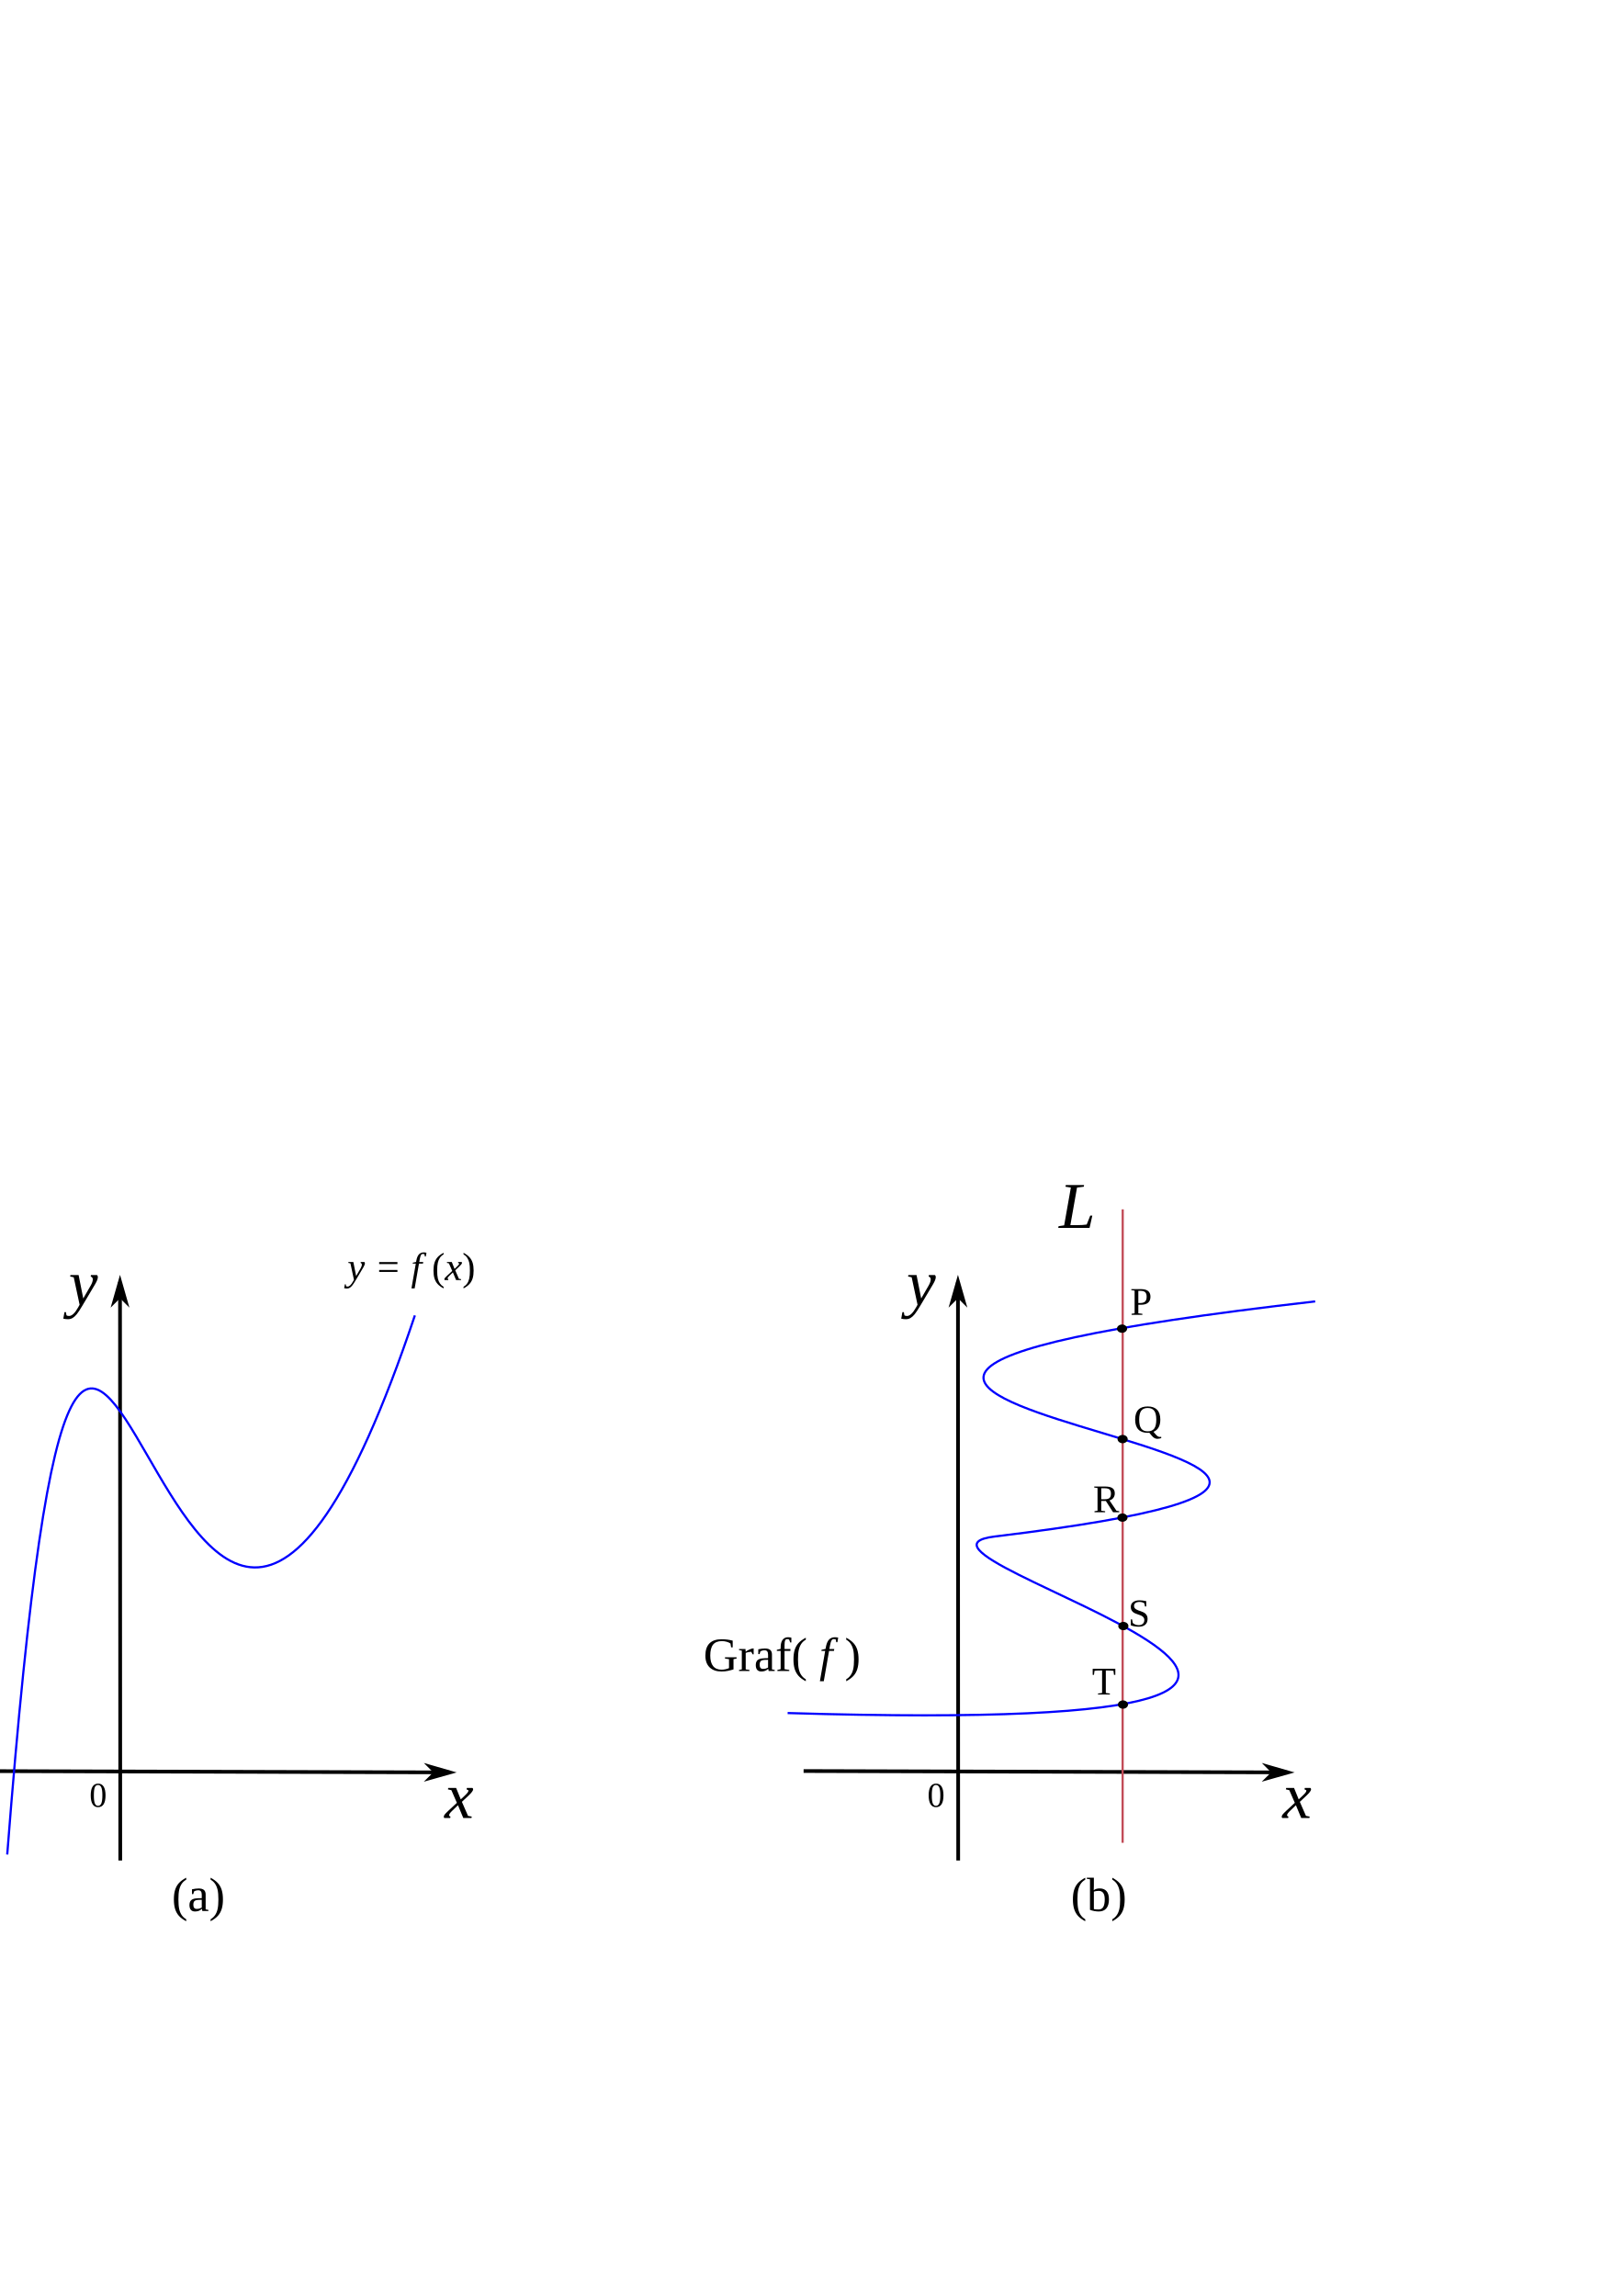
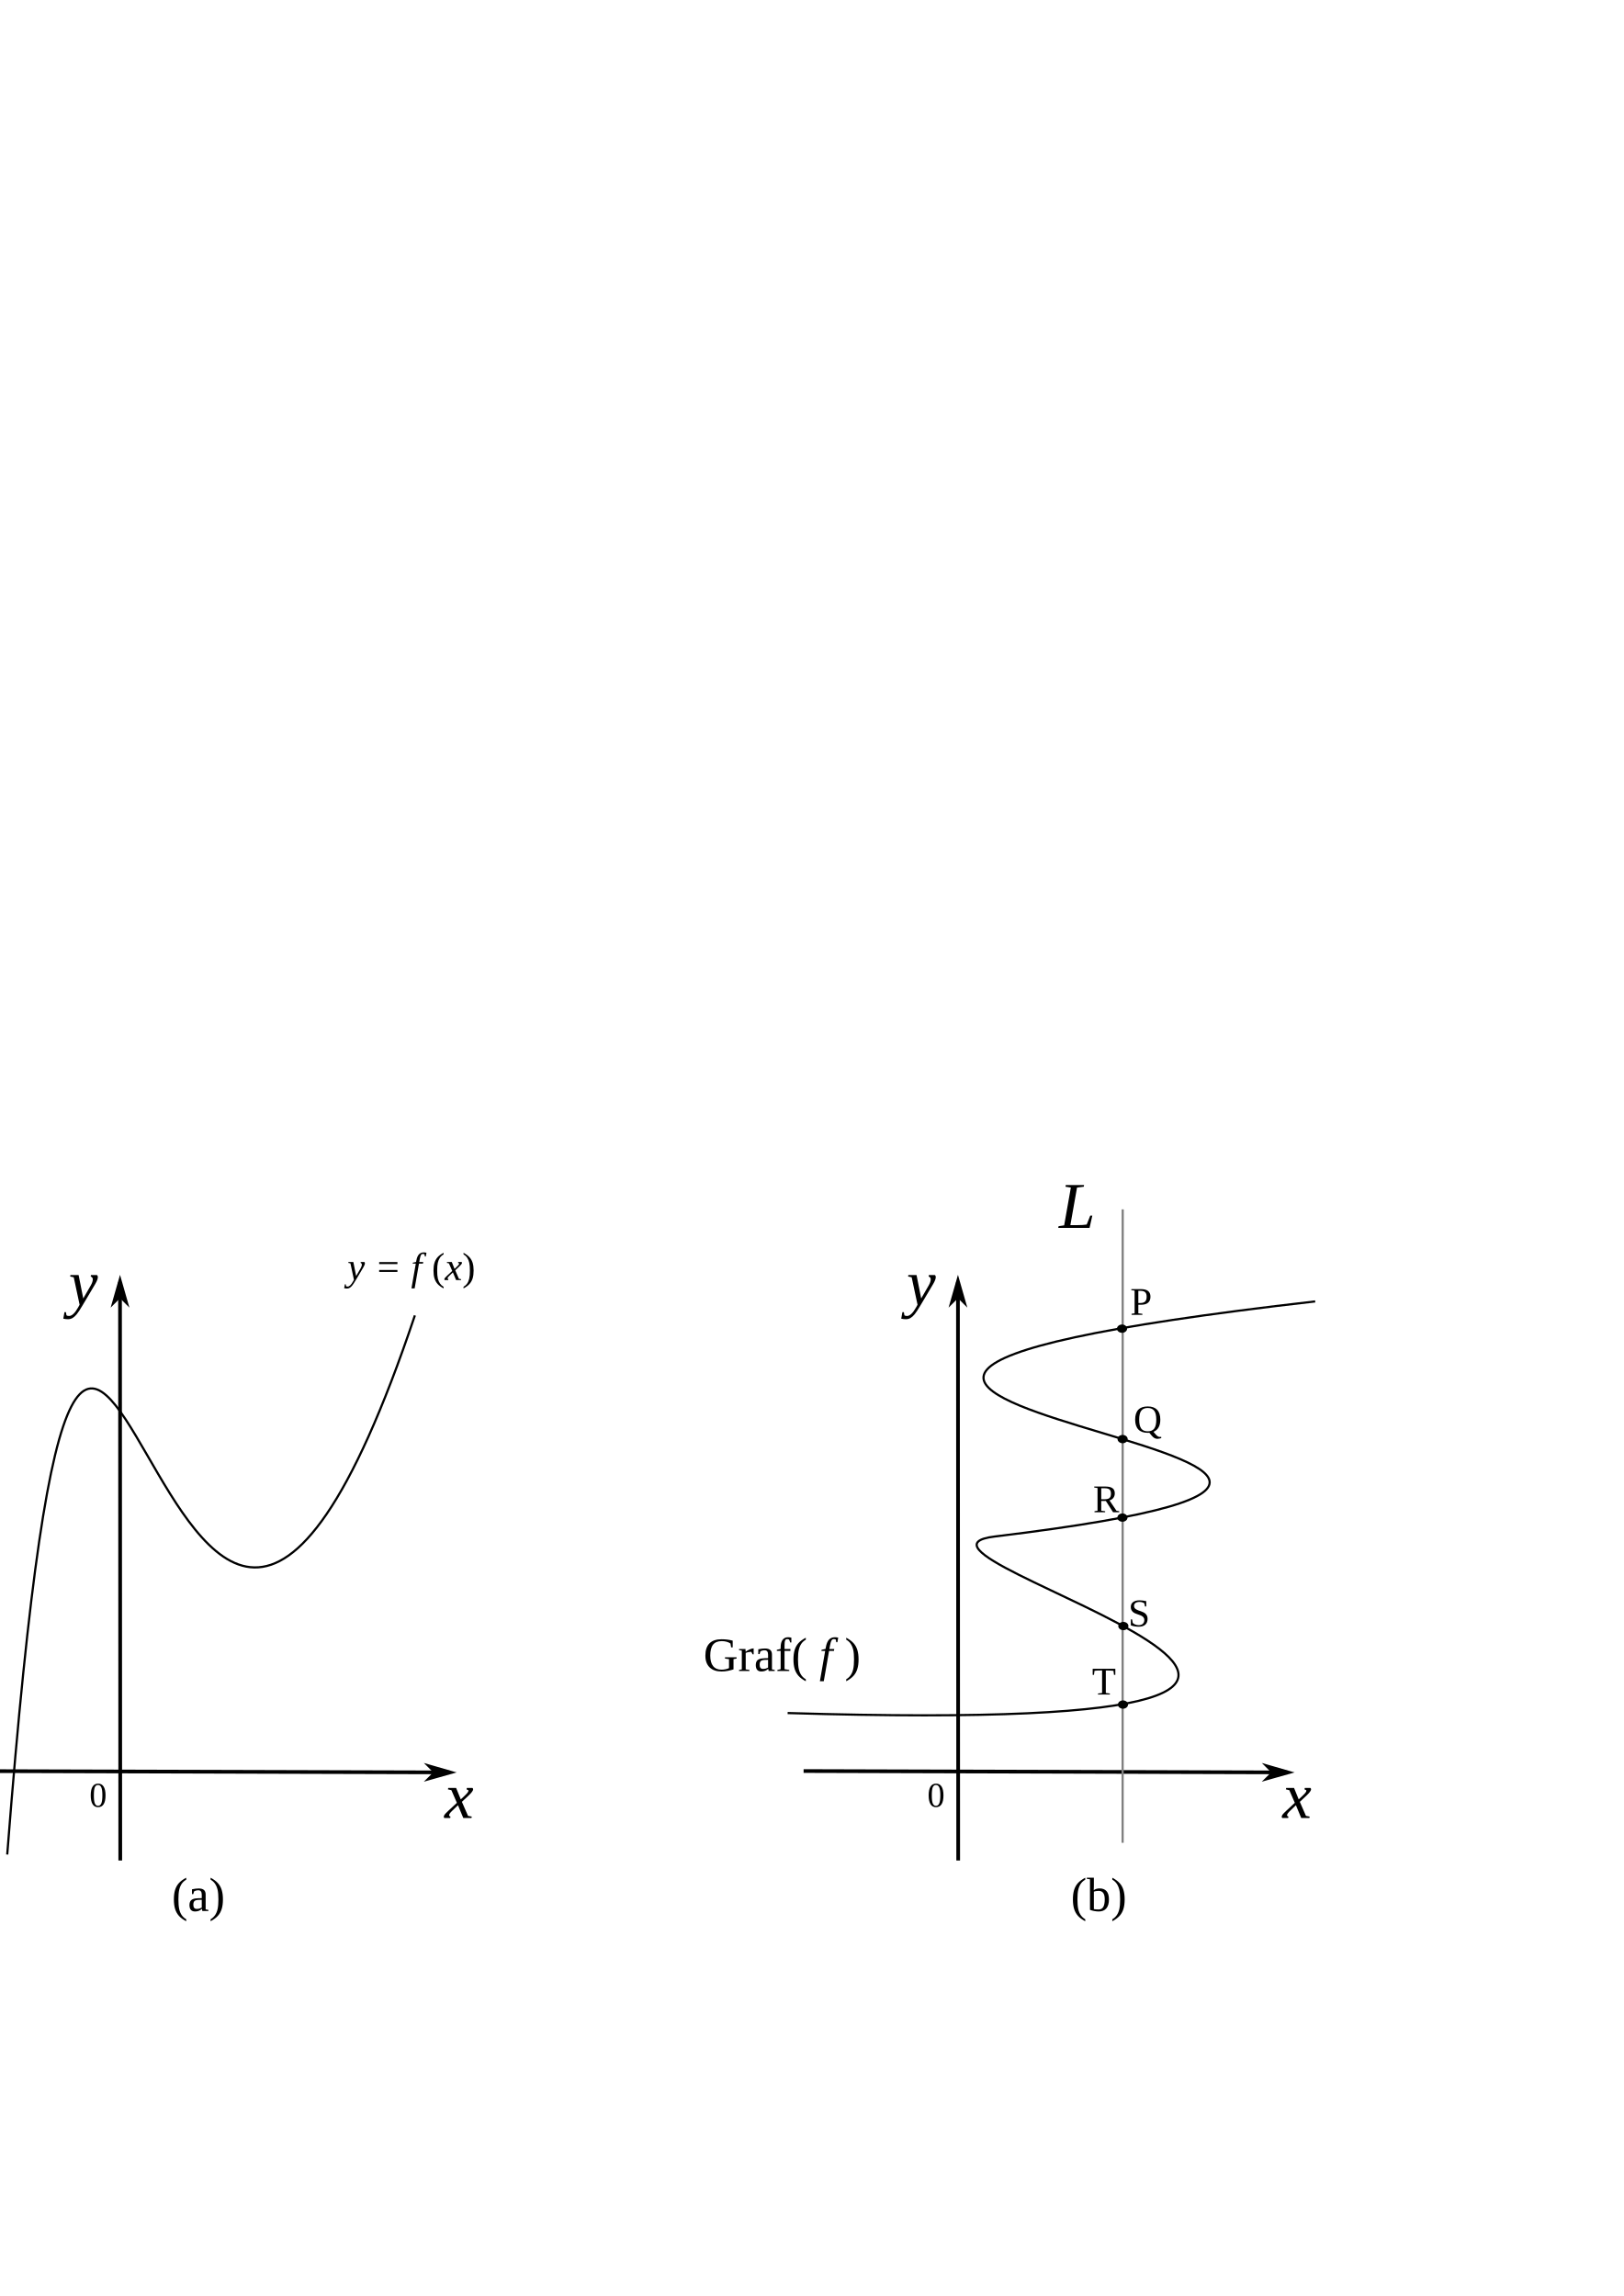
<svg xmlns="http://www.w3.org/2000/svg" xmlns:ns1="http://www.openswatchbook.org/uri/2009/osb" width="744.094" height="1052.362" id="svg2" version="1.1">
  <defs id="defs4">
    <marker orient="auto" refY="0.0" refX="0.0" id="Arrow1Mstart" style="overflow:visible">
      <path id="path5268" d="M 0.0,0.0 L 5.0,-5.0 L -12.5,0.0 L 5.0,5.0 L 0.0,0.0 z " style="fill-rule:evenodd;stroke:#000000;stroke-width:1.0pt;marker-start:none" transform="scale(0.4) translate(10,0)" />
    </marker>
    <marker orient="auto" refY="0.0" refX="0.0" id="Arrow2Lend" style="overflow:visible;">
      <path id="path5283" style="font-size:12.0;fill-rule:evenodd;stroke-width:0.625;stroke-linejoin:round;" d="M 8.719,4.034 L -2.207,0.016 L 8.719,-4.002 C 6.973,-1.63 6.983,1.616 8.719,4.034 z " transform="scale(1.1) rotate(180) translate(1,0)" />
    </marker>
    <marker orient="auto" refY="0.0" refX="0.0" id="Arrow1Mend" style="overflow:visible;">
      <path id="path5271" d="M 0.0,0.0 L 5.0,-5.0 L -12.5,0.0 L 5.0,5.0 L 0.0,0.0 z " style="fill-rule:evenodd;stroke:#000000;stroke-width:1.0pt;marker-start:none;" transform="scale(0.4) rotate(180) translate(10,0)" />
    </marker>
    <marker orient="auto" refY="0.0" refX="0.0" id="Arrow1Lend" style="overflow:visible;">
      <path id="path5265" d="M 0.0,0.0 L 5.0,-5.0 L -12.5,0.0 L 5.0,5.0 L 0.0,0.0 z " style="fill-rule:evenodd;stroke:#000000;stroke-width:1.0pt;marker-start:none;" transform="scale(0.8) rotate(180) translate(12.5,0)" />
    </marker>
    <linearGradient id="linearGradient5205" ns1:paint="solid">
      <stop style="stop-color:#055bfb;stop-opacity:1;" offset="0" id="stop5207" />
    </linearGradient>
  </defs>
  <g id="layer1">
    <rect y="571.914" x="-47.742" height="314.202" width="307.502" id="rect6319" style="fill:none;stroke:none" />
-     <g id="g4279">
-       <path style="fill:none;stroke:#000000;stroke-width:1.694;stroke-linecap:butt;stroke-linejoin:miter;stroke-miterlimit:4;stroke-opacity:1;stroke-dasharray:none;marker-end:url(#Arrow1Mend)" d="m -15.735,811.744 221.68,0.63" id="path12671" />
-       <path id="path12681" d="M 55.111,852.751 55,587.639" style="fill:none;stroke:#000000;stroke-width:1.694;stroke-linecap:butt;stroke-linejoin:miter;stroke-miterlimit:4;stroke-opacity:1;stroke-dasharray:none;marker-end:url(#Arrow1Mend)" />
-       <text id="text4161" y="833.273" x="203.734" style="font-size:30px;font-style:italic;font-variant:normal;font-weight:normal;font-stretch:normal;text-indent:0;text-align:start;text-decoration:none;line-height:125%;letter-spacing:0px;word-spacing:0px;text-transform:none;direction:ltr;block-progression:tb;writing-mode:lr-tb;text-anchor:start;baseline-shift:baseline;color:#000000;fill:#000000;fill-opacity:1;fill-rule:nonzero;stroke:none;stroke-width:1px;marker:none;visibility:visible;display:inline;overflow:visible;enable-background:accumulate;font-family:Times New Roman;-inkscape-font-specification:'Times New Roman, Italic'" xml:space="preserve">
-         <tspan y="833.273" x="203.734" id="tspan4163">x</tspan>
-       </text>
-       <text id="text4161-1" y="598.188" x="31.511" style="font-size:30px;font-style:italic;font-variant:normal;font-weight:normal;font-stretch:normal;text-indent:0;text-align:start;text-decoration:none;line-height:125%;letter-spacing:0px;word-spacing:0px;text-transform:none;direction:ltr;block-progression:tb;writing-mode:lr-tb;text-anchor:start;baseline-shift:baseline;color:#000000;fill:#000000;fill-opacity:1;fill-rule:nonzero;stroke:none;stroke-width:1px;marker:none;visibility:visible;display:inline;overflow:visible;enable-background:accumulate;font-family:Times New Roman;-inkscape-font-specification:'Times New Roman, Italic'" xml:space="preserve">
-         <tspan y="598.188" x="31.511" id="tspan4163-7">y</tspan>
-       </text>
-       <path id="path3110" d="M 3.311,850.008 C 43.227,337.088 71.609,956.184 190.129,602.907" style="fill:none;stroke:#0000ff;stroke-width:1px;stroke-linecap:butt;stroke-linejoin:miter;stroke-opacity:1" />
-       <text id="text3987" y="828.156" x="40.968" style="font-size:16px;font-style:normal;font-variant:normal;font-weight:bold;font-stretch:normal;line-height:125%;letter-spacing:0px;word-spacing:0px;fill:#000000;fill-opacity:1;stroke:none;font-family:Times New Roman;-inkscape-font-specification:Times New Roman" xml:space="preserve">
-         <tspan style="font-size:16px;font-style:normal;font-variant:normal;font-weight:normal;font-stretch:normal;font-family:Times New Roman;-inkscape-font-specification:Times New Roman" y="828.156" x="40.968" id="tspan3989">0</tspan>
-       </text>
-       <text id="text3897" y="586.705" x="159.224" style="font-size:18px;font-style:oblique;font-variant:normal;font-weight:normal;font-stretch:normal;text-indent:0;text-align:start;text-decoration:none;line-height:125%;letter-spacing:0px;word-spacing:0px;text-transform:none;direction:ltr;block-progression:tb;writing-mode:lr-tb;text-anchor:start;baseline-shift:baseline;color:#000000;fill:#000000;fill-opacity:1;fill-rule:nonzero;stroke:none;stroke-width:1px;marker:none;visibility:visible;display:inline;overflow:visible;enable-background:accumulate;font-family:Times New Roman;-inkscape-font-specification:Times New Roman" xml:space="preserve">
-         <tspan y="586.705" x="159.224" id="tspan3899">y = f <tspan id="tspan3905" style="font-size:18px;font-style:normal;-inkscape-font-specification:'Times New Roman,'">(</tspan>x<tspan id="tspan3903" style="font-size:18px;font-style:normal;-inkscape-font-specification:'Times New Roman,'">)</tspan>
-         </tspan>
-       </text>
-       <text xml:space="preserve" style="font-size:22px;font-style:normal;font-variant:normal;font-weight:normal;font-stretch:normal;text-indent:0;text-align:start;text-decoration:none;line-height:125%;letter-spacing:0px;word-spacing:0px;text-transform:none;direction:ltr;block-progression:tb;writing-mode:lr-tb;text-anchor:start;baseline-shift:baseline;color:#000000;fill:#000000;fill-opacity:1;fill-rule:nonzero;stroke:none;stroke-width:1px;marker:none;visibility:visible;display:inline;overflow:visible;enable-background:accumulate;font-family:Times New Roman;-inkscape-font-specification:'Times New Roman,'" x="-75.893" y="841.963" id="text4180">
-         <tspan id="tspan4182" x="-75.893" y="841.963">Graf( <tspan style="font-size:22px;font-style:italic;-inkscape-font-specification:'Times New Roman, Italic'" id="tspan3071">f</tspan> )</tspan>
-       </text>
-     </g>
+     <path id="path12671" d="m -15.735,811.744 221.68,0.63" style="fill:none;stroke:#000000;stroke-width:1.694;stroke-linecap:butt;stroke-linejoin:miter;stroke-miterlimit:4;stroke-opacity:1;stroke-dasharray:none;marker-end:url(#Arrow1Mend)" />
+     <path style="fill:none;stroke:#000000;stroke-width:1.694;stroke-linecap:butt;stroke-linejoin:miter;stroke-miterlimit:4;stroke-opacity:1;stroke-dasharray:none;marker-end:url(#Arrow1Mend)" d="M 55.111,852.751 55,587.639" id="path12681" />
+     <text xml:space="preserve" style="font-size:30px;font-style:italic;font-variant:normal;font-weight:normal;font-stretch:normal;text-indent:0;text-align:start;text-decoration:none;line-height:125%;letter-spacing:0px;word-spacing:0px;text-transform:none;direction:ltr;block-progression:tb;writing-mode:lr-tb;text-anchor:start;baseline-shift:baseline;color:#000000;fill:#000000;fill-opacity:1;fill-rule:nonzero;stroke:none;stroke-width:1px;marker:none;visibility:visible;display:inline;overflow:visible;enable-background:accumulate;font-family:Times New Roman;-inkscape-font-specification:'Times New Roman, Italic'" x="203.734" y="833.273" id="text4161">
+       <tspan id="tspan4163" x="203.734" y="833.273">x</tspan>
+     </text>
+     <text xml:space="preserve" style="font-size:30px;font-style:italic;font-variant:normal;font-weight:normal;font-stretch:normal;text-indent:0;text-align:start;text-decoration:none;line-height:125%;letter-spacing:0px;word-spacing:0px;text-transform:none;direction:ltr;block-progression:tb;writing-mode:lr-tb;text-anchor:start;baseline-shift:baseline;color:#000000;fill:#000000;fill-opacity:1;fill-rule:nonzero;stroke:none;stroke-width:1px;marker:none;visibility:visible;display:inline;overflow:visible;enable-background:accumulate;font-family:Times New Roman;-inkscape-font-specification:'Times New Roman, Italic'" x="31.511" y="598.188" id="text4161-1">
+       <tspan id="tspan4163-7" x="31.511" y="598.188">y</tspan>
+     </text>
+     <path style="fill:none;stroke:#000000;stroke-width:1px;stroke-linecap:butt;stroke-linejoin:miter;stroke-opacity:1" d="M 3.311,850.008 C 43.227,337.088 71.609,956.184 190.129,602.907" id="path3110" />
+     <text xml:space="preserve" style="font-size:16px;font-style:normal;font-variant:normal;font-weight:bold;font-stretch:normal;line-height:125%;letter-spacing:0px;word-spacing:0px;fill:#000000;fill-opacity:1;stroke:none;font-family:Times New Roman;-inkscape-font-specification:Times New Roman" x="40.968" y="828.156" id="text3987">
+       <tspan id="tspan3989" x="40.968" y="828.156" style="font-size:16px;font-style:normal;font-variant:normal;font-weight:normal;font-stretch:normal;font-family:Times New Roman;-inkscape-font-specification:Times New Roman">0</tspan>
+     </text>
+     <text xml:space="preserve" style="font-size:18px;font-style:oblique;font-variant:normal;font-weight:normal;font-stretch:normal;text-indent:0;text-align:start;text-decoration:none;line-height:125%;letter-spacing:0px;word-spacing:0px;text-transform:none;direction:ltr;block-progression:tb;writing-mode:lr-tb;text-anchor:start;baseline-shift:baseline;color:#000000;fill:#000000;fill-opacity:1;fill-rule:nonzero;stroke:none;stroke-width:1px;marker:none;visibility:visible;display:inline;overflow:visible;enable-background:accumulate;font-family:Times New Roman;-inkscape-font-specification:Times New Roman" x="159.224" y="586.705" id="text3897">
+       <tspan id="tspan3899" x="159.224" y="586.705">y = f <tspan style="font-size:18px;font-style:normal;-inkscape-font-specification:'Times New Roman,'" id="tspan3905">(</tspan>x<tspan style="font-size:18px;font-style:normal;-inkscape-font-specification:'Times New Roman,'" id="tspan3903">)</tspan>
+       </tspan>
+     </text>
+     <text id="text4180" y="841.963" x="-75.893" style="font-size:22px;font-style:normal;font-variant:normal;font-weight:normal;font-stretch:normal;text-indent:0;text-align:start;text-decoration:none;line-height:125%;letter-spacing:0px;word-spacing:0px;text-transform:none;direction:ltr;block-progression:tb;writing-mode:lr-tb;text-anchor:start;baseline-shift:baseline;color:#000000;fill:#000000;fill-opacity:1;fill-rule:nonzero;stroke:none;stroke-width:1px;marker:none;visibility:visible;display:inline;overflow:visible;enable-background:accumulate;font-family:Times New Roman;-inkscape-font-specification:'Times New Roman,'" xml:space="preserve">
+       <tspan y="841.963" x="-75.893" id="tspan4182">Graf( <tspan id="tspan3071" style="font-size:22px;font-style:italic;-inkscape-font-specification:'Times New Roman, Italic'">f</tspan> )</tspan>
+     </text>
    <rect style="fill:none;stroke:none" id="rect4298" width="307.502" height="314.202" x="336.258" y="541.914" />
-     <g id="g4459" transform="translate(0,30)">
-       <path id="path4302" d="m 368.265,781.744 221.68,0.63" style="fill:none;stroke:#000000;stroke-width:1.694;stroke-linecap:butt;stroke-linejoin:miter;stroke-miterlimit:4;stroke-opacity:1;stroke-dasharray:none;marker-end:url(#Arrow1Mend)" />
-       <path style="fill:none;stroke:#000000;stroke-width:1.694;stroke-linecap:butt;stroke-linejoin:miter;stroke-miterlimit:4;stroke-opacity:1;stroke-dasharray:none;marker-end:url(#Arrow1Mend)" d="M 439.111,822.751 439,557.639" id="path4304" />
-       <text xml:space="preserve" style="font-size:30px;font-style:italic;font-variant:normal;font-weight:normal;font-stretch:normal;text-indent:0;text-align:start;text-decoration:none;line-height:125%;letter-spacing:0px;word-spacing:0px;text-transform:none;direction:ltr;block-progression:tb;writing-mode:lr-tb;text-anchor:start;baseline-shift:baseline;color:#000000;fill:#000000;fill-opacity:1;fill-rule:nonzero;stroke:none;stroke-width:1px;marker:none;visibility:visible;display:inline;overflow:visible;enable-background:accumulate;font-family:Times New Roman;-inkscape-font-specification:'Times New Roman, Italic'" x="587.734" y="803.273" id="text4306">
-         <tspan id="tspan4308" x="587.734" y="803.273">x</tspan>
-       </text>
-       <text xml:space="preserve" style="font-size:30px;font-style:italic;font-variant:normal;font-weight:normal;font-stretch:normal;text-indent:0;text-align:start;text-decoration:none;line-height:125%;letter-spacing:0px;word-spacing:0px;text-transform:none;direction:ltr;block-progression:tb;writing-mode:lr-tb;text-anchor:start;baseline-shift:baseline;color:#000000;fill:#000000;fill-opacity:1;fill-rule:nonzero;stroke:none;stroke-width:1px;marker:none;visibility:visible;display:inline;overflow:visible;enable-background:accumulate;font-family:Times New Roman;-inkscape-font-specification:'Times New Roman, Italic'" x="415.511" y="568.188" id="text4310">
-         <tspan id="tspan4312" x="415.511" y="568.188">y</tspan>
-       </text>
-       <path style="fill:none;stroke:#0000ff;stroke-width:0.994px;stroke-linecap:butt;stroke-linejoin:miter;stroke-opacity:1" d="m 360.949,755.165 c 377.856,11.377 30.257,-73.078 94.902,-80.912 313.899,-38.037 -259.694,-61.153 146.856,-107.758" id="path4314" />
-       <text xml:space="preserve" style="font-size:16px;font-style:normal;font-variant:normal;font-weight:bold;font-stretch:normal;line-height:125%;letter-spacing:0px;word-spacing:0px;fill:#000000;fill-opacity:1;stroke:none;font-family:Times New Roman;-inkscape-font-specification:Times New Roman" x="424.968" y="798.156" id="text4316">
-         <tspan id="tspan4318" x="424.968" y="798.156" style="font-size:16px;font-style:normal;font-variant:normal;font-weight:normal;font-stretch:normal;font-family:Times New Roman;-inkscape-font-specification:Times New Roman">0</tspan>
-       </text>
-       <path id="path4353" d="m 514.505,524.312 -0.038,290.339 0,0" style="fill:none;stroke:#c24b57;stroke-width:1px;stroke-linecap:butt;stroke-linejoin:miter;stroke-opacity:1" />
-       <text id="text4355" y="532.798" x="485.318" style="font-size:30px;font-style:italic;font-variant:normal;font-weight:normal;font-stretch:normal;text-indent:0;text-align:start;text-decoration:none;line-height:125%;letter-spacing:0px;word-spacing:0px;text-transform:none;direction:ltr;block-progression:tb;writing-mode:lr-tb;text-anchor:start;baseline-shift:baseline;color:#000000;fill:#000000;fill-opacity:1;fill-rule:nonzero;stroke:none;stroke-width:1px;marker:none;visibility:visible;display:inline;overflow:visible;enable-background:accumulate;font-family:Times New Roman;-inkscape-font-specification:'Times New Roman, Italic'" xml:space="preserve">
-         <tspan y="532.798" x="485.318" id="tspan4357">L</tspan>
-       </text>
-       <text id="text4359" y="572.651" x="517.924" style="font-size:18px;font-style:normal;font-variant:normal;font-weight:normal;font-stretch:normal;text-indent:0;text-align:start;text-decoration:none;line-height:125%;letter-spacing:0px;word-spacing:0px;text-transform:none;direction:ltr;block-progression:tb;writing-mode:lr-tb;text-anchor:start;baseline-shift:baseline;color:#000000;fill:#000000;fill-opacity:1;fill-rule:nonzero;stroke:none;stroke-width:1px;marker:none;visibility:visible;display:inline;overflow:visible;enable-background:accumulate;font-family:Times New Roman;-inkscape-font-specification:'Times New Roman,'" xml:space="preserve">
-         <tspan y="572.651" x="517.924" id="tspan4361">P</tspan>
-       </text>
-       <text id="text4363" y="626.559" x="519.474" style="font-size:18px;font-style:normal;font-variant:normal;font-weight:normal;font-stretch:normal;text-indent:0;text-align:start;text-decoration:none;line-height:125%;letter-spacing:0px;word-spacing:0px;text-transform:none;direction:ltr;block-progression:tb;writing-mode:lr-tb;text-anchor:start;baseline-shift:baseline;color:#000000;fill:#000000;fill-opacity:1;fill-rule:nonzero;stroke:none;stroke-width:1px;marker:none;visibility:visible;display:inline;overflow:visible;enable-background:accumulate;font-family:Times New Roman;-inkscape-font-specification:'Times New Roman,'" xml:space="preserve">
-         <tspan y="626.559" x="519.474" id="tspan4365">Q</tspan>
-       </text>
-       <text id="text4367" y="663.131" x="500.934" style="font-size:18px;font-style:normal;font-variant:normal;font-weight:normal;font-stretch:normal;text-indent:0;text-align:start;text-decoration:none;line-height:125%;letter-spacing:0px;word-spacing:0px;text-transform:none;direction:ltr;block-progression:tb;writing-mode:lr-tb;text-anchor:start;baseline-shift:baseline;color:#000000;fill:#000000;fill-opacity:1;fill-rule:nonzero;stroke:none;stroke-width:1px;marker:none;visibility:visible;display:inline;overflow:visible;enable-background:accumulate;font-family:Times New Roman;-inkscape-font-specification:'Times New Roman,'" xml:space="preserve">
-         <tspan y="663.131" x="500.934" id="tspan4369">R</tspan>
-       </text>
-       <text id="text4371" y="715.424" x="517.007" style="font-size:18px;font-style:normal;font-variant:normal;font-weight:normal;font-stretch:normal;text-indent:0;text-align:start;text-decoration:none;line-height:125%;letter-spacing:0px;word-spacing:0px;text-transform:none;direction:ltr;block-progression:tb;writing-mode:lr-tb;text-anchor:start;baseline-shift:baseline;color:#000000;fill:#000000;fill-opacity:1;fill-rule:nonzero;stroke:none;stroke-width:1px;marker:none;visibility:visible;display:inline;overflow:visible;enable-background:accumulate;font-family:Times New Roman;-inkscape-font-specification:'Times New Roman,'" xml:space="preserve">
-         <tspan y="715.424" x="517.007" id="tspan4373">S</tspan>
-       </text>
-       <text id="text4375" y="746.679" x="500.419" style="font-size:18px;font-style:normal;font-variant:normal;font-weight:normal;font-stretch:normal;text-indent:0;text-align:start;text-decoration:none;line-height:125%;letter-spacing:0px;word-spacing:0px;text-transform:none;direction:ltr;block-progression:tb;writing-mode:lr-tb;text-anchor:start;baseline-shift:baseline;color:#000000;fill:#000000;fill-opacity:1;fill-rule:nonzero;stroke:none;stroke-width:1px;marker:none;visibility:visible;display:inline;overflow:visible;enable-background:accumulate;font-family:Times New Roman;-inkscape-font-specification:'Times New Roman,'" xml:space="preserve">
-         <tspan y="746.679" x="500.419" id="tspan4377">T</tspan>
-       </text>
-       <path transform="matrix(1.344487,0,0,1.103166,-220.8226,-92.64822)" d="m 548.417,608.825 a 1.727,1.727 0 1 1 -3.454,0 1.727,1.727 0 1 1 3.454,0 z" id="path4379" style="fill:#000200;fill-opacity:1;stroke:none" />
-       <path transform="matrix(1.344487,0,0,1.103166,-220.5573,-42.0386)" d="m 548.417,608.825 a 1.727,1.727 0 1 1 -3.454,0 1.727,1.727 0 1 1 3.454,0 z" id="path4379-48" style="fill:#000200;fill-opacity:1;stroke:none" />
-       <path transform="matrix(1.344487,0,0,1.103166,-220.6407,-6.048525)" d="m 548.417,608.825 a 1.727,1.727 0 1 1 -3.454,0 1.727,1.727 0 1 1 3.454,0 z" id="path4379-8" style="fill:#000200;fill-opacity:1;stroke:none" />
-       <path transform="matrix(1.344487,0,0,1.103166,-220.224,43.65205)" d="m 548.417,608.825 a 1.727,1.727 0 1 1 -3.454,0 1.727,1.727 0 1 1 3.454,0 z" id="path4379-2" style="fill:#000200;fill-opacity:1;stroke:none" />
-       <path transform="matrix(1.344487,0,0,1.103166,-220.3907,79.64212)" d="m 548.417,608.825 a 1.727,1.727 0 1 1 -3.454,0 1.727,1.727 0 1 1 3.454,0 z" id="path4379-4" style="fill:#000200;fill-opacity:1;stroke:none" />
-       <text xml:space="preserve" style="font-size:22px;font-style:normal;font-variant:normal;font-weight:normal;font-stretch:normal;text-indent:0;text-align:start;text-decoration:none;line-height:125%;letter-spacing:0px;word-spacing:0px;text-transform:none;direction:ltr;block-progression:tb;writing-mode:lr-tb;text-anchor:start;baseline-shift:baseline;color:#000000;fill:#000000;fill-opacity:1;fill-rule:nonzero;stroke:none;stroke-width:1px;marker:none;visibility:visible;display:inline;overflow:visible;enable-background:accumulate;font-family:Times New Roman;-inkscape-font-specification:'Times New Roman,'" x="322.349" y="735.9" id="text4180-1">
-         <tspan id="tspan4182-7" x="322.349" y="735.9">Graf( <tspan style="font-size:22px;font-style:italic;-inkscape-font-specification:'Times New Roman, Italic'" id="tspan3071-4">f</tspan> )</tspan>
-       </text>
-     </g>
+     <path style="fill:none;stroke:#000000;stroke-width:1.694;stroke-linecap:butt;stroke-linejoin:miter;stroke-miterlimit:4;stroke-opacity:1;stroke-dasharray:none;marker-end:url(#Arrow1Mend)" d="m 368.265,811.744 221.68,0.63" id="path4302" />
+     <path id="path4304" d="M 439.111,852.751 439,587.639" style="fill:none;stroke:#000000;stroke-width:1.694;stroke-linecap:butt;stroke-linejoin:miter;stroke-miterlimit:4;stroke-opacity:1;stroke-dasharray:none;marker-end:url(#Arrow1Mend)" />
+     <text id="text4306" y="833.273" x="587.734" style="font-size:30px;font-style:italic;font-variant:normal;font-weight:normal;font-stretch:normal;text-indent:0;text-align:start;text-decoration:none;line-height:125%;letter-spacing:0px;word-spacing:0px;text-transform:none;direction:ltr;block-progression:tb;writing-mode:lr-tb;text-anchor:start;baseline-shift:baseline;color:#000000;fill:#000000;fill-opacity:1;fill-rule:nonzero;stroke:none;stroke-width:1px;marker:none;visibility:visible;display:inline;overflow:visible;enable-background:accumulate;font-family:Times New Roman;-inkscape-font-specification:'Times New Roman, Italic'" xml:space="preserve">
+       <tspan y="833.273" x="587.734" id="tspan4308">x</tspan>
+     </text>
+     <text id="text4310" y="598.188" x="415.511" style="font-size:30px;font-style:italic;font-variant:normal;font-weight:normal;font-stretch:normal;text-indent:0;text-align:start;text-decoration:none;line-height:125%;letter-spacing:0px;word-spacing:0px;text-transform:none;direction:ltr;block-progression:tb;writing-mode:lr-tb;text-anchor:start;baseline-shift:baseline;color:#000000;fill:#000000;fill-opacity:1;fill-rule:nonzero;stroke:none;stroke-width:1px;marker:none;visibility:visible;display:inline;overflow:visible;enable-background:accumulate;font-family:Times New Roman;-inkscape-font-specification:'Times New Roman, Italic'" xml:space="preserve">
+       <tspan y="598.188" x="415.511" id="tspan4312">y</tspan>
+     </text>
+     <path id="path4314" d="m 360.949,785.165 c 377.856,11.377 30.257,-73.078 94.902,-80.912 313.899,-38.037 -259.694,-61.153 146.856,-107.758" style="fill:none;stroke:#000000;stroke-width:0.994px;stroke-linecap:butt;stroke-linejoin:miter;stroke-opacity:1" />
+     <text id="text4316" y="828.156" x="424.968" style="font-size:16px;font-style:normal;font-variant:normal;font-weight:bold;font-stretch:normal;line-height:125%;letter-spacing:0px;word-spacing:0px;fill:#000000;fill-opacity:1;stroke:none;font-family:Times New Roman;-inkscape-font-specification:Times New Roman" xml:space="preserve">
+       <tspan style="font-size:16px;font-style:normal;font-variant:normal;font-weight:normal;font-stretch:normal;font-family:Times New Roman;-inkscape-font-specification:Times New Roman" y="828.156" x="424.968" id="tspan4318">0</tspan>
+     </text>
+     <path style="fill:none;stroke:#808080;stroke-width:1px;stroke-linecap:butt;stroke-linejoin:miter;stroke-opacity:1" d="m 514.505,554.312 -0.038,290.339 0,0" id="path4353" />
+     <text xml:space="preserve" style="font-size:30px;font-style:italic;font-variant:normal;font-weight:normal;font-stretch:normal;text-indent:0;text-align:start;text-decoration:none;line-height:125%;letter-spacing:0px;word-spacing:0px;text-transform:none;direction:ltr;block-progression:tb;writing-mode:lr-tb;text-anchor:start;baseline-shift:baseline;color:#000000;fill:#000000;fill-opacity:1;fill-rule:nonzero;stroke:none;stroke-width:1px;marker:none;visibility:visible;display:inline;overflow:visible;enable-background:accumulate;font-family:Times New Roman;-inkscape-font-specification:'Times New Roman, Italic'" x="485.318" y="562.798" id="text4355">
+       <tspan id="tspan4357" x="485.318" y="562.798">L</tspan>
+     </text>
+     <text xml:space="preserve" style="font-size:18px;font-style:normal;font-variant:normal;font-weight:normal;font-stretch:normal;text-indent:0;text-align:start;text-decoration:none;line-height:125%;letter-spacing:0px;word-spacing:0px;text-transform:none;direction:ltr;block-progression:tb;writing-mode:lr-tb;text-anchor:start;baseline-shift:baseline;color:#000000;fill:#000000;fill-opacity:1;fill-rule:nonzero;stroke:none;stroke-width:1px;marker:none;visibility:visible;display:inline;overflow:visible;enable-background:accumulate;font-family:Times New Roman;-inkscape-font-specification:'Times New Roman,'" x="517.924" y="602.651" id="text4359">
+       <tspan id="tspan4361" x="517.924" y="602.651">P</tspan>
+     </text>
+     <text xml:space="preserve" style="font-size:18px;font-style:normal;font-variant:normal;font-weight:normal;font-stretch:normal;text-indent:0;text-align:start;text-decoration:none;line-height:125%;letter-spacing:0px;word-spacing:0px;text-transform:none;direction:ltr;block-progression:tb;writing-mode:lr-tb;text-anchor:start;baseline-shift:baseline;color:#000000;fill:#000000;fill-opacity:1;fill-rule:nonzero;stroke:none;stroke-width:1px;marker:none;visibility:visible;display:inline;overflow:visible;enable-background:accumulate;font-family:Times New Roman;-inkscape-font-specification:'Times New Roman,'" x="519.474" y="656.559" id="text4363">
+       <tspan id="tspan4365" x="519.474" y="656.559">Q</tspan>
+     </text>
+     <text xml:space="preserve" style="font-size:18px;font-style:normal;font-variant:normal;font-weight:normal;font-stretch:normal;text-indent:0;text-align:start;text-decoration:none;line-height:125%;letter-spacing:0px;word-spacing:0px;text-transform:none;direction:ltr;block-progression:tb;writing-mode:lr-tb;text-anchor:start;baseline-shift:baseline;color:#000000;fill:#000000;fill-opacity:1;fill-rule:nonzero;stroke:none;stroke-width:1px;marker:none;visibility:visible;display:inline;overflow:visible;enable-background:accumulate;font-family:Times New Roman;-inkscape-font-specification:'Times New Roman,'" x="500.934" y="693.131" id="text4367">
+       <tspan id="tspan4369" x="500.934" y="693.131">R</tspan>
+     </text>
+     <text xml:space="preserve" style="font-size:18px;font-style:normal;font-variant:normal;font-weight:normal;font-stretch:normal;text-indent:0;text-align:start;text-decoration:none;line-height:125%;letter-spacing:0px;word-spacing:0px;text-transform:none;direction:ltr;block-progression:tb;writing-mode:lr-tb;text-anchor:start;baseline-shift:baseline;color:#000000;fill:#000000;fill-opacity:1;fill-rule:nonzero;stroke:none;stroke-width:1px;marker:none;visibility:visible;display:inline;overflow:visible;enable-background:accumulate;font-family:Times New Roman;-inkscape-font-specification:'Times New Roman,'" x="517.007" y="745.424" id="text4371">
+       <tspan id="tspan4373" x="517.007" y="745.424">S</tspan>
+     </text>
+     <text xml:space="preserve" style="font-size:18px;font-style:normal;font-variant:normal;font-weight:normal;font-stretch:normal;text-indent:0;text-align:start;text-decoration:none;line-height:125%;letter-spacing:0px;word-spacing:0px;text-transform:none;direction:ltr;block-progression:tb;writing-mode:lr-tb;text-anchor:start;baseline-shift:baseline;color:#000000;fill:#000000;fill-opacity:1;fill-rule:nonzero;stroke:none;stroke-width:1px;marker:none;visibility:visible;display:inline;overflow:visible;enable-background:accumulate;font-family:Times New Roman;-inkscape-font-specification:'Times New Roman,'" x="500.419" y="776.679" id="text4375">
+       <tspan id="tspan4377" x="500.419" y="776.679">T</tspan>
+     </text>
+     <path style="fill:#000200;fill-opacity:1;stroke:none" id="path4379" d="m 548.417,608.825 a 1.727,1.727 0 1 1 -3.454,0 1.727,1.727 0 1 1 3.454,0 z" transform="matrix(1.344487,0,0,1.103166,-220.8226,-62.64822)" />
+     <path style="fill:#000200;fill-opacity:1;stroke:none" id="path4379-48" d="m 548.417,608.825 a 1.727,1.727 0 1 1 -3.454,0 1.727,1.727 0 1 1 3.454,0 z" transform="matrix(1.344487,0,0,1.103166,-220.5573,-12.0386)" />
+     <path style="fill:#000200;fill-opacity:1;stroke:none" id="path4379-8" d="m 548.417,608.825 a 1.727,1.727 0 1 1 -3.454,0 1.727,1.727 0 1 1 3.454,0 z" transform="matrix(1.344487,0,0,1.103166,-220.6407,23.95147)" />
+     <path style="fill:#000200;fill-opacity:1;stroke:none" id="path4379-2" d="m 548.417,608.825 a 1.727,1.727 0 1 1 -3.454,0 1.727,1.727 0 1 1 3.454,0 z" transform="matrix(1.344487,0,0,1.103166,-220.224,73.65205)" />
+     <path style="fill:#000200;fill-opacity:1;stroke:none" id="path4379-4" d="m 548.417,608.825 a 1.727,1.727 0 1 1 -3.454,0 1.727,1.727 0 1 1 3.454,0 z" transform="matrix(1.344487,0,0,1.103166,-220.3907,109.6421)" />
+     <text id="text4180-1" y="765.9" x="322.349" style="font-size:22px;font-style:normal;font-variant:normal;font-weight:normal;font-stretch:normal;text-indent:0;text-align:start;text-decoration:none;line-height:125%;letter-spacing:0px;word-spacing:0px;text-transform:none;direction:ltr;block-progression:tb;writing-mode:lr-tb;text-anchor:start;baseline-shift:baseline;color:#000000;fill:#000000;fill-opacity:1;fill-rule:nonzero;stroke:none;stroke-width:1px;marker:none;visibility:visible;display:inline;overflow:visible;enable-background:accumulate;font-family:Times New Roman;-inkscape-font-specification:'Times New Roman,'" xml:space="preserve">
+       <tspan y="765.9" x="322.349" id="tspan4182-7">Graf( <tspan id="tspan3071-4" style="font-size:22px;font-style:italic;-inkscape-font-specification:'Times New Roman, Italic'">f</tspan> )</tspan>
+     </text>
    <text xml:space="preserve" style="font-size:22px;font-style:normal;font-variant:normal;font-weight:normal;font-stretch:normal;text-indent:0;text-align:start;text-decoration:none;line-height:125%;letter-spacing:0px;word-spacing:0px;text-transform:none;direction:ltr;block-progression:tb;writing-mode:lr-tb;text-anchor:start;baseline-shift:baseline;color:#000000;fill:#000000;fill-opacity:1;fill-rule:nonzero;stroke:none;stroke-width:1px;marker:none;visibility:visible;display:inline;overflow:visible;enable-background:accumulate;font-family:Times New Roman;-inkscape-font-specification:'Times New Roman,'" x="78.715" y="875.901" id="text4492">
      <tspan id="tspan4494" x="78.715" y="875.901">(a)</tspan>
    </text>
    <text id="text3099" y="875.901" x="490.715" style="font-size:22px;font-style:normal;font-variant:normal;font-weight:normal;font-stretch:normal;text-indent:0;text-align:start;text-decoration:none;line-height:125%;letter-spacing:0px;word-spacing:0px;text-transform:none;direction:ltr;block-progression:tb;writing-mode:lr-tb;text-anchor:start;baseline-shift:baseline;color:#000000;fill:#000000;fill-opacity:1;fill-rule:nonzero;stroke:none;stroke-width:1px;marker:none;visibility:visible;display:inline;overflow:visible;enable-background:accumulate;font-family:Times New Roman;-inkscape-font-specification:'Times New Roman,'" xml:space="preserve">
      <tspan y="875.901" x="490.715" id="tspan3103">(b)</tspan>
    </text>
  </g>
</svg>
